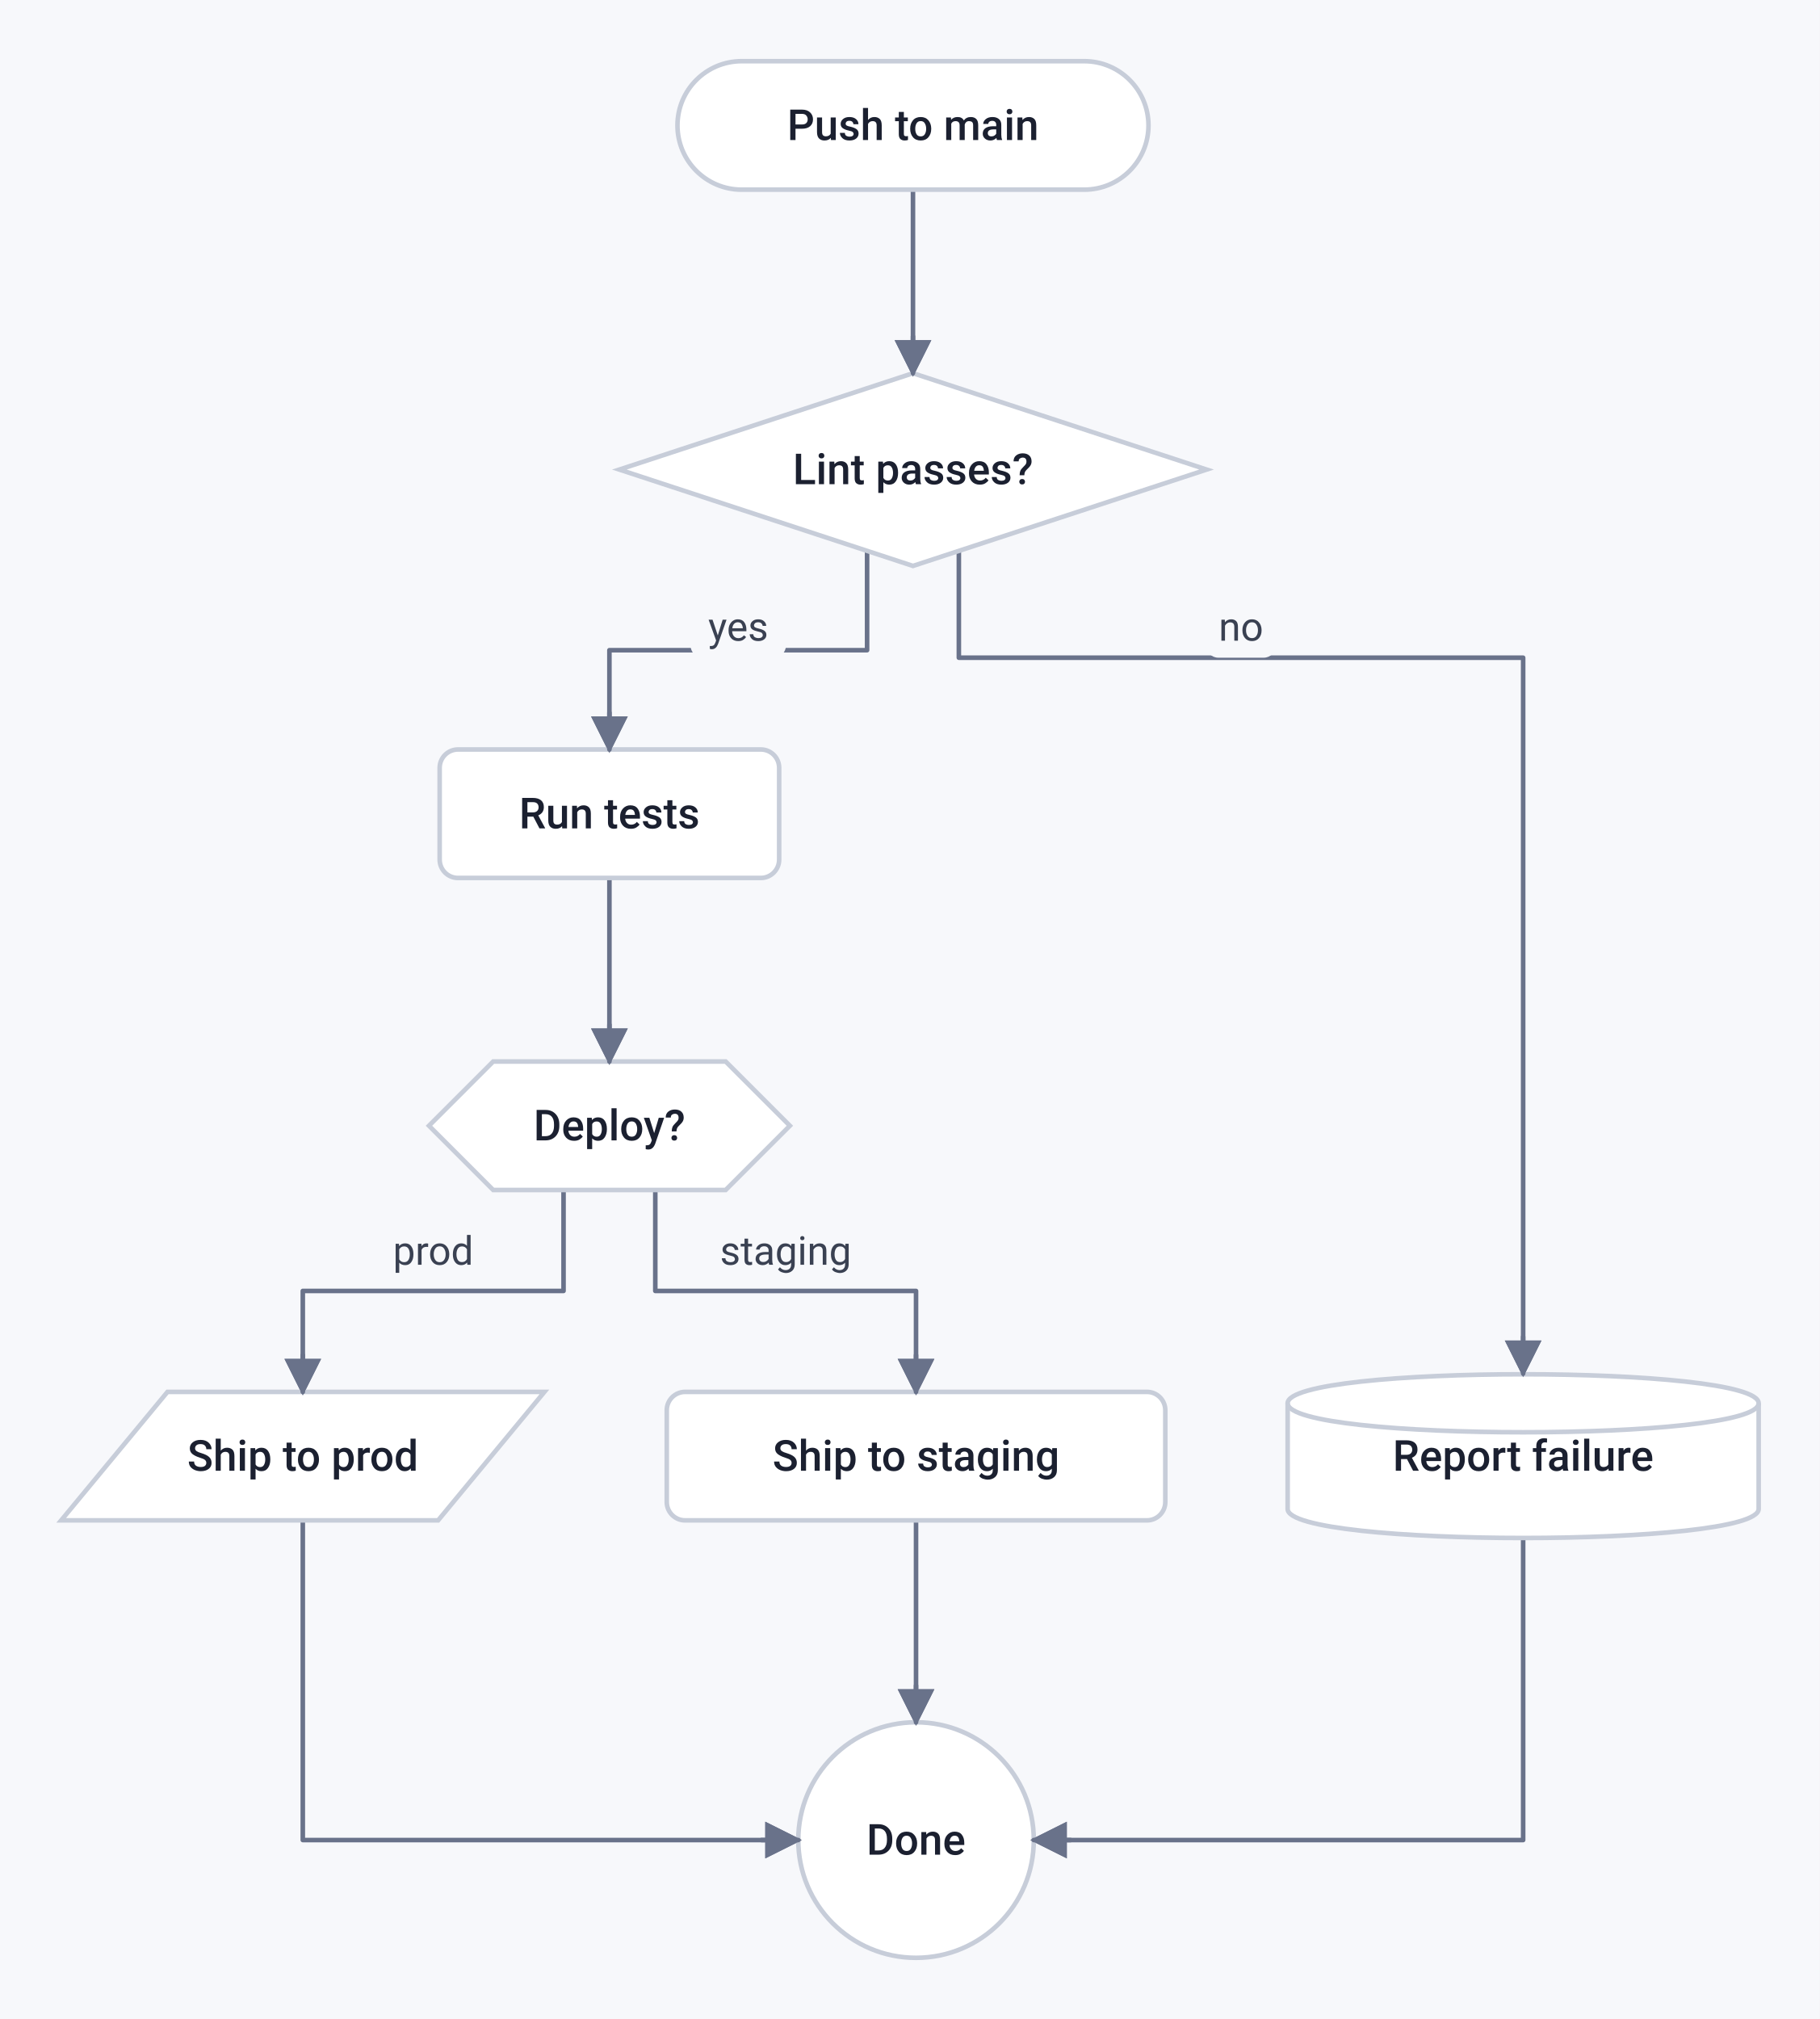
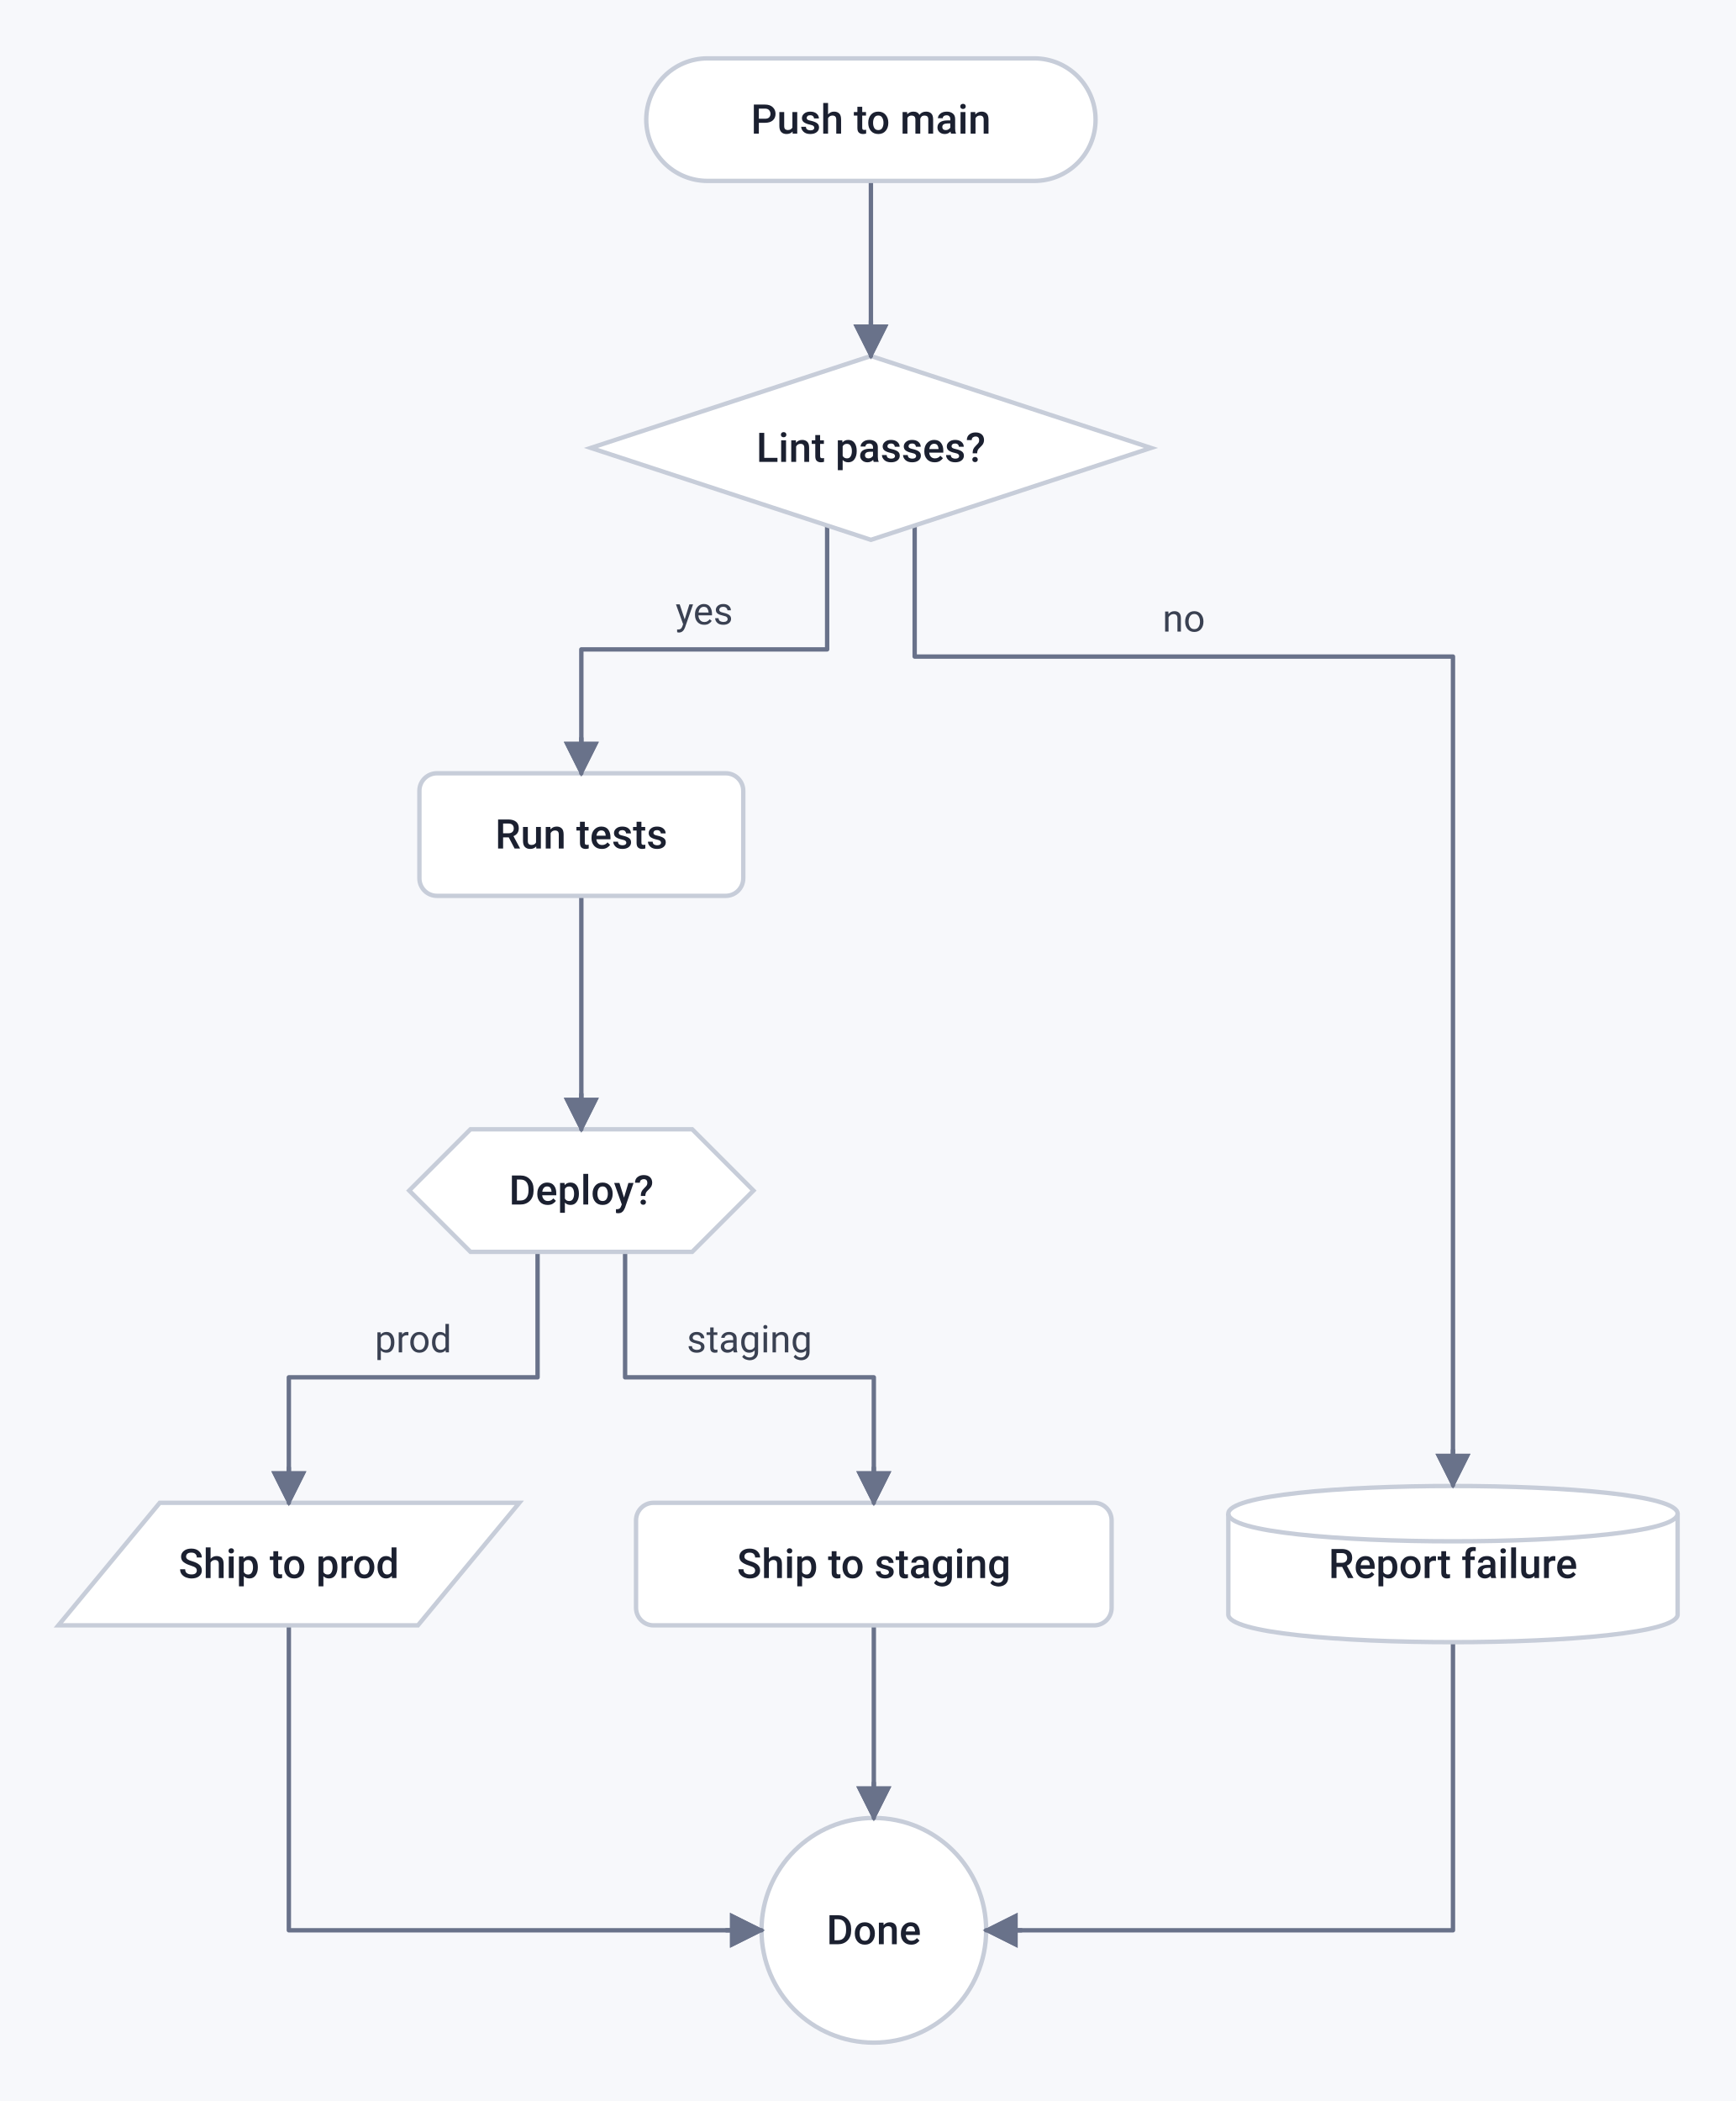
- <svg xmlns="http://www.w3.org/2000/svg" width="595" height="660" viewBox="-12 -12 595 660" font-family="system-ui, -apple-system, &quot;Segoe UI&quot;, Roboto, Helvetica, Arial, sans-serif">
+ <svg xmlns="http://www.w3.org/2000/svg" width="595" height="720" viewBox="-12 -12 595 720" font-family="system-ui, -apple-system, &quot;Segoe UI&quot;, Roboto, Helvetica, Arial, sans-serif">
  <defs>
    <marker id="vnm-arrow" viewBox="0 0 10 10" refX="9" refY="5" markerWidth="8" markerHeight="8" orient="auto">
      <path d="M0 0 L10 5 L0 10 z" fill="#69728a" />
    </marker>
    <marker id="vnm-arrow-start" viewBox="0 0 10 10" refX="1" refY="5" markerWidth="8" markerHeight="8" orient="auto">
      <path d="M10 0 L0 5 L10 10 z" fill="#69728a" />
    </marker>
  </defs>
-   <rect x="-12" y="-12" width="595" height="660" fill="#f7f8fb" />
+   <rect x="-12" y="-12" width="595" height="720" fill="#f7f8fb" />
  <path d="M 286.5 50 L 286.5 110" fill="none" stroke="#69728a" stroke-width="1.5" stroke-linejoin="round" stroke-linecap="round" marker-end="url(#vnm-arrow)" />
-   <path d="M 271.5 168.08 L 271.5 200.54 L 187.25 200.54 L 187.25 233" fill="none" stroke="#69728a" stroke-width="1.5" stroke-linejoin="round" stroke-linecap="round" marker-end="url(#vnm-arrow)" />
-   <path d="M 301.5 168.08 L 301.5 203 L 486 203 L 486 437" fill="none" stroke="#69728a" stroke-width="1.5" stroke-linejoin="round" stroke-linecap="round" marker-end="url(#vnm-arrow)" />
-   <path d="M 187.25 275 L 187.25 335" fill="none" stroke="#69728a" stroke-width="1.5" stroke-linejoin="round" stroke-linecap="round" marker-end="url(#vnm-arrow)" />
-   <path d="M 172.25 377 L 172.25 410 L 87 410 L 87 443" fill="none" stroke="#69728a" stroke-width="1.5" stroke-linejoin="round" stroke-linecap="round" marker-end="url(#vnm-arrow)" />
-   <path d="M 202.25 377 L 202.25 410 L 287.5 410 L 287.5 443" fill="none" stroke="#69728a" stroke-width="1.5" stroke-linejoin="round" stroke-linecap="round" marker-end="url(#vnm-arrow)" />
-   <path d="M 87 485 L 87 589.5 L 249 589.5" fill="none" stroke="#69728a" stroke-width="1.5" stroke-linejoin="round" stroke-linecap="round" marker-end="url(#vnm-arrow)" />
-   <path d="M 287.5 485 L 287.5 551" fill="none" stroke="#69728a" stroke-width="1.5" stroke-linejoin="round" stroke-linecap="round" marker-end="url(#vnm-arrow)" />
-   <path d="M 486 491 L 486 589.5 L 326 589.5" fill="none" stroke="#69728a" stroke-width="1.5" stroke-linejoin="round" stroke-linecap="round" marker-end="url(#vnm-arrow)" />
-   <rect x="213.78" y="183" width="31.2" height="20" rx="4" fill="#f7f8fb" />
-   <text x="229.38" y="193" fill="#3a4152" font-size="13" text-anchor="middle" dominant-baseline="central">yes</text>
-   <rect x="382.35" y="183" width="22.8" height="20" rx="4" fill="#f7f8fb" />
-   <text x="393.75" y="193" fill="#3a4152" font-size="13" text-anchor="middle" dominant-baseline="central">no</text>
-   <rect x="109.83" y="387" width="39.6" height="20" rx="4" fill="#f7f8fb" />
-   <text x="129.63" y="397" fill="#3a4152" font-size="13" text-anchor="middle" dominant-baseline="central">prod</text>
-   <rect x="212.48" y="387" width="64.8" height="20" rx="4" fill="#f7f8fb" />
-   <text x="244.88" y="397" fill="#3a4152" font-size="13" text-anchor="middle" dominant-baseline="central">staging</text>
+   <path d="M 271.5 168.08 L 271.5 210.54 L 187.25 210.54 L 187.25 253" fill="none" stroke="#69728a" stroke-width="1.5" stroke-linejoin="round" stroke-linecap="round" marker-end="url(#vnm-arrow)" />
+   <path d="M 301.5 168.08 L 301.5 213 L 486 213 L 486 497" fill="none" stroke="#69728a" stroke-width="1.5" stroke-linejoin="round" stroke-linecap="round" marker-end="url(#vnm-arrow)" />
+   <path d="M 187.25 295 L 187.25 375" fill="none" stroke="#69728a" stroke-width="1.5" stroke-linejoin="round" stroke-linecap="round" marker-end="url(#vnm-arrow)" />
+   <path d="M 172.25 417 L 172.25 460 L 87 460 L 87 503" fill="none" stroke="#69728a" stroke-width="1.5" stroke-linejoin="round" stroke-linecap="round" marker-end="url(#vnm-arrow)" />
+   <path d="M 202.25 417 L 202.25 460 L 287.5 460 L 287.5 503" fill="none" stroke="#69728a" stroke-width="1.5" stroke-linejoin="round" stroke-linecap="round" marker-end="url(#vnm-arrow)" />
+   <path d="M 87 545 L 87 649.5 L 249 649.5" fill="none" stroke="#69728a" stroke-width="1.5" stroke-linejoin="round" stroke-linecap="round" marker-end="url(#vnm-arrow)" />
+   <path d="M 287.5 545 L 287.5 611" fill="none" stroke="#69728a" stroke-width="1.5" stroke-linejoin="round" stroke-linecap="round" marker-end="url(#vnm-arrow)" />
+   <path d="M 486 551 L 486 649.5 L 326 649.5" fill="none" stroke="#69728a" stroke-width="1.5" stroke-linejoin="round" stroke-linecap="round" marker-end="url(#vnm-arrow)" />
+   <rect x="213.78" y="187.54" width="31.2" height="20" rx="4" fill="#f7f8fb" />
+   <text x="229.38" y="197.54" fill="#3a4152" font-size="13" text-anchor="middle" dominant-baseline="central">yes</text>
+   <rect x="382.35" y="190" width="22.8" height="20" rx="4" fill="#f7f8fb" />
+   <text x="393.75" y="200" fill="#3a4152" font-size="13" text-anchor="middle" dominant-baseline="central">no</text>
+   <rect x="109.83" y="437" width="39.6" height="20" rx="4" fill="#f7f8fb" />
+   <text x="129.63" y="447" fill="#3a4152" font-size="13" text-anchor="middle" dominant-baseline="central">prod</text>
+   <rect x="212.48" y="437" width="64.8" height="20" rx="4" fill="#f7f8fb" />
+   <text x="244.88" y="447" fill="#3a4152" font-size="13" text-anchor="middle" dominant-baseline="central">staging</text>
  <g>
    <rect x="209.5" y="8" width="154" height="42" rx="21" fill="#ffffff" stroke="#c7cdd9" stroke-width="1.5" />
    <text x="286.5" y="29" fill="#1b2030" font-size="14" font-weight="500" text-anchor="middle" dominant-baseline="central">Push to main</text>
  </g>
  <g>
    <polygon points="286.5,110 382.5,141.5 286.5,173 190.5,141.5" fill="#ffffff" stroke="#c7cdd9" stroke-width="1.5" />
    <text x="286.5" y="141.5" fill="#1b2030" font-size="14" font-weight="500" text-anchor="middle" dominant-baseline="central">Lint passes?</text>
  </g>
  <g>
-     <rect x="131.75" y="233" width="111" height="42" rx="6" fill="#ffffff" stroke="#c7cdd9" stroke-width="1.5" />
-     <text x="187.25" y="254" fill="#1b2030" font-size="14" font-weight="500" text-anchor="middle" dominant-baseline="central">Run tests</text>
+     <rect x="131.75" y="253" width="111" height="42" rx="6" fill="#ffffff" stroke="#c7cdd9" stroke-width="1.5" />
+     <text x="187.25" y="274" fill="#1b2030" font-size="14" font-weight="500" text-anchor="middle" dominant-baseline="central">Run tests</text>
  </g>
  <g>
-     <path d="M 409 446.72 C 409 434.08 563 434.08 563 446.72 L 563 481.28 C 563 493.92 409 493.92 409 481.28 Z" fill="#ffffff" stroke="#c7cdd9" stroke-width="1.5" />
-     <path d="M 409 446.72 C 409 459.36 563 459.36 563 446.72" fill="none" stroke="#c7cdd9" stroke-width="1.5" />
-     <text x="486" y="464" fill="#1b2030" font-size="14" font-weight="500" text-anchor="middle" dominant-baseline="central">Report failure</text>
+     <path d="M 409 506.72 C 409 494.08 563 494.08 563 506.72 L 563 541.28 C 563 553.92 409 553.92 409 541.28 Z" fill="#ffffff" stroke="#c7cdd9" stroke-width="1.5" />
+     <path d="M 409 506.72 C 409 519.36 563 519.36 563 506.72" fill="none" stroke="#c7cdd9" stroke-width="1.5" />
+     <text x="486" y="524" fill="#1b2030" font-size="14" font-weight="500" text-anchor="middle" dominant-baseline="central">Report failure</text>
  </g>
  <g>
-     <polygon points="149.25,335 225.25,335 246.25,356 225.25,377 149.25,377 128.25,356" fill="#ffffff" stroke="#c7cdd9" stroke-width="1.5" />
-     <text x="187.25" y="356" fill="#1b2030" font-size="14" font-weight="500" text-anchor="middle" dominant-baseline="central">Deploy?</text>
+     <polygon points="149.25,375 225.25,375 246.25,396 225.25,417 149.25,417 128.25,396" fill="#ffffff" stroke="#c7cdd9" stroke-width="1.5" />
+     <text x="187.25" y="396" fill="#1b2030" font-size="14" font-weight="500" text-anchor="middle" dominant-baseline="central">Deploy?</text>
  </g>
  <g>
-     <polygon points="42.76,443 166,443 131.24,485 8,485" fill="#ffffff" stroke="#c7cdd9" stroke-width="1.5" />
-     <text x="87" y="464" fill="#1b2030" font-size="14" font-weight="500" text-anchor="middle" dominant-baseline="central">Ship to prod</text>
+     <polygon points="42.76,503 166,503 131.24,545 8,545" fill="#ffffff" stroke="#c7cdd9" stroke-width="1.5" />
+     <text x="87" y="524" fill="#1b2030" font-size="14" font-weight="500" text-anchor="middle" dominant-baseline="central">Ship to prod</text>
  </g>
  <g>
-     <rect x="206" y="443" width="163" height="42" rx="6" fill="#ffffff" stroke="#c7cdd9" stroke-width="1.5" />
-     <text x="287.5" y="464" fill="#1b2030" font-size="14" font-weight="500" text-anchor="middle" dominant-baseline="central">Ship to staging</text>
+     <rect x="206" y="503" width="163" height="42" rx="6" fill="#ffffff" stroke="#c7cdd9" stroke-width="1.5" />
+     <text x="287.5" y="524" fill="#1b2030" font-size="14" font-weight="500" text-anchor="middle" dominant-baseline="central">Ship to staging</text>
  </g>
  <g>
-     <ellipse cx="287.5" cy="589.5" rx="38.5" ry="38.5" fill="#ffffff" stroke="#c7cdd9" stroke-width="1.5" />
-     <text x="287.5" y="589.5" fill="#1b2030" font-size="14" font-weight="500" text-anchor="middle" dominant-baseline="central">Done</text>
+     <ellipse cx="287.5" cy="649.5" rx="38.5" ry="38.5" fill="#ffffff" stroke="#c7cdd9" stroke-width="1.5" />
+     <text x="287.5" y="649.5" fill="#1b2030" font-size="14" font-weight="500" text-anchor="middle" dominant-baseline="central">Done</text>
  </g>
  <path class="vnm-arrow-cap" d="M 286.5 98 L 286.5 110" fill="none" stroke="#69728a" stroke-width="1.5" stroke-linecap="round" marker-end="url(#vnm-arrow)" />
-   <path class="vnm-arrow-cap" d="M 187.25 221 L 187.25 233" fill="none" stroke="#69728a" stroke-width="1.5" stroke-linecap="round" marker-end="url(#vnm-arrow)" />
-   <path class="vnm-arrow-cap" d="M 486 425 L 486 437" fill="none" stroke="#69728a" stroke-width="1.5" stroke-linecap="round" marker-end="url(#vnm-arrow)" />
-   <path class="vnm-arrow-cap" d="M 187.25 323 L 187.25 335" fill="none" stroke="#69728a" stroke-width="1.5" stroke-linecap="round" marker-end="url(#vnm-arrow)" />
-   <path class="vnm-arrow-cap" d="M 87 431 L 87 443" fill="none" stroke="#69728a" stroke-width="1.5" stroke-linecap="round" marker-end="url(#vnm-arrow)" />
-   <path class="vnm-arrow-cap" d="M 287.5 431 L 287.5 443" fill="none" stroke="#69728a" stroke-width="1.5" stroke-linecap="round" marker-end="url(#vnm-arrow)" />
-   <path class="vnm-arrow-cap" d="M 237 589.5 L 249 589.5" fill="none" stroke="#69728a" stroke-width="1.5" stroke-linecap="round" marker-end="url(#vnm-arrow)" />
-   <path class="vnm-arrow-cap" d="M 287.5 539 L 287.5 551" fill="none" stroke="#69728a" stroke-width="1.5" stroke-linecap="round" marker-end="url(#vnm-arrow)" />
-   <path class="vnm-arrow-cap" d="M 338 589.5 L 326 589.5" fill="none" stroke="#69728a" stroke-width="1.5" stroke-linecap="round" marker-end="url(#vnm-arrow)" />
+   <path class="vnm-arrow-cap" d="M 187.25 241 L 187.25 253" fill="none" stroke="#69728a" stroke-width="1.5" stroke-linecap="round" marker-end="url(#vnm-arrow)" />
+   <path class="vnm-arrow-cap" d="M 486 485 L 486 497" fill="none" stroke="#69728a" stroke-width="1.5" stroke-linecap="round" marker-end="url(#vnm-arrow)" />
+   <path class="vnm-arrow-cap" d="M 187.25 363 L 187.25 375" fill="none" stroke="#69728a" stroke-width="1.5" stroke-linecap="round" marker-end="url(#vnm-arrow)" />
+   <path class="vnm-arrow-cap" d="M 87 491 L 87 503" fill="none" stroke="#69728a" stroke-width="1.5" stroke-linecap="round" marker-end="url(#vnm-arrow)" />
+   <path class="vnm-arrow-cap" d="M 287.5 491 L 287.5 503" fill="none" stroke="#69728a" stroke-width="1.5" stroke-linecap="round" marker-end="url(#vnm-arrow)" />
+   <path class="vnm-arrow-cap" d="M 237 649.5 L 249 649.5" fill="none" stroke="#69728a" stroke-width="1.5" stroke-linecap="round" marker-end="url(#vnm-arrow)" />
+   <path class="vnm-arrow-cap" d="M 287.5 599 L 287.5 611" fill="none" stroke="#69728a" stroke-width="1.5" stroke-linecap="round" marker-end="url(#vnm-arrow)" />
+   <path class="vnm-arrow-cap" d="M 338 649.5 L 326 649.5" fill="none" stroke="#69728a" stroke-width="1.5" stroke-linecap="round" marker-end="url(#vnm-arrow)" />
</svg>
